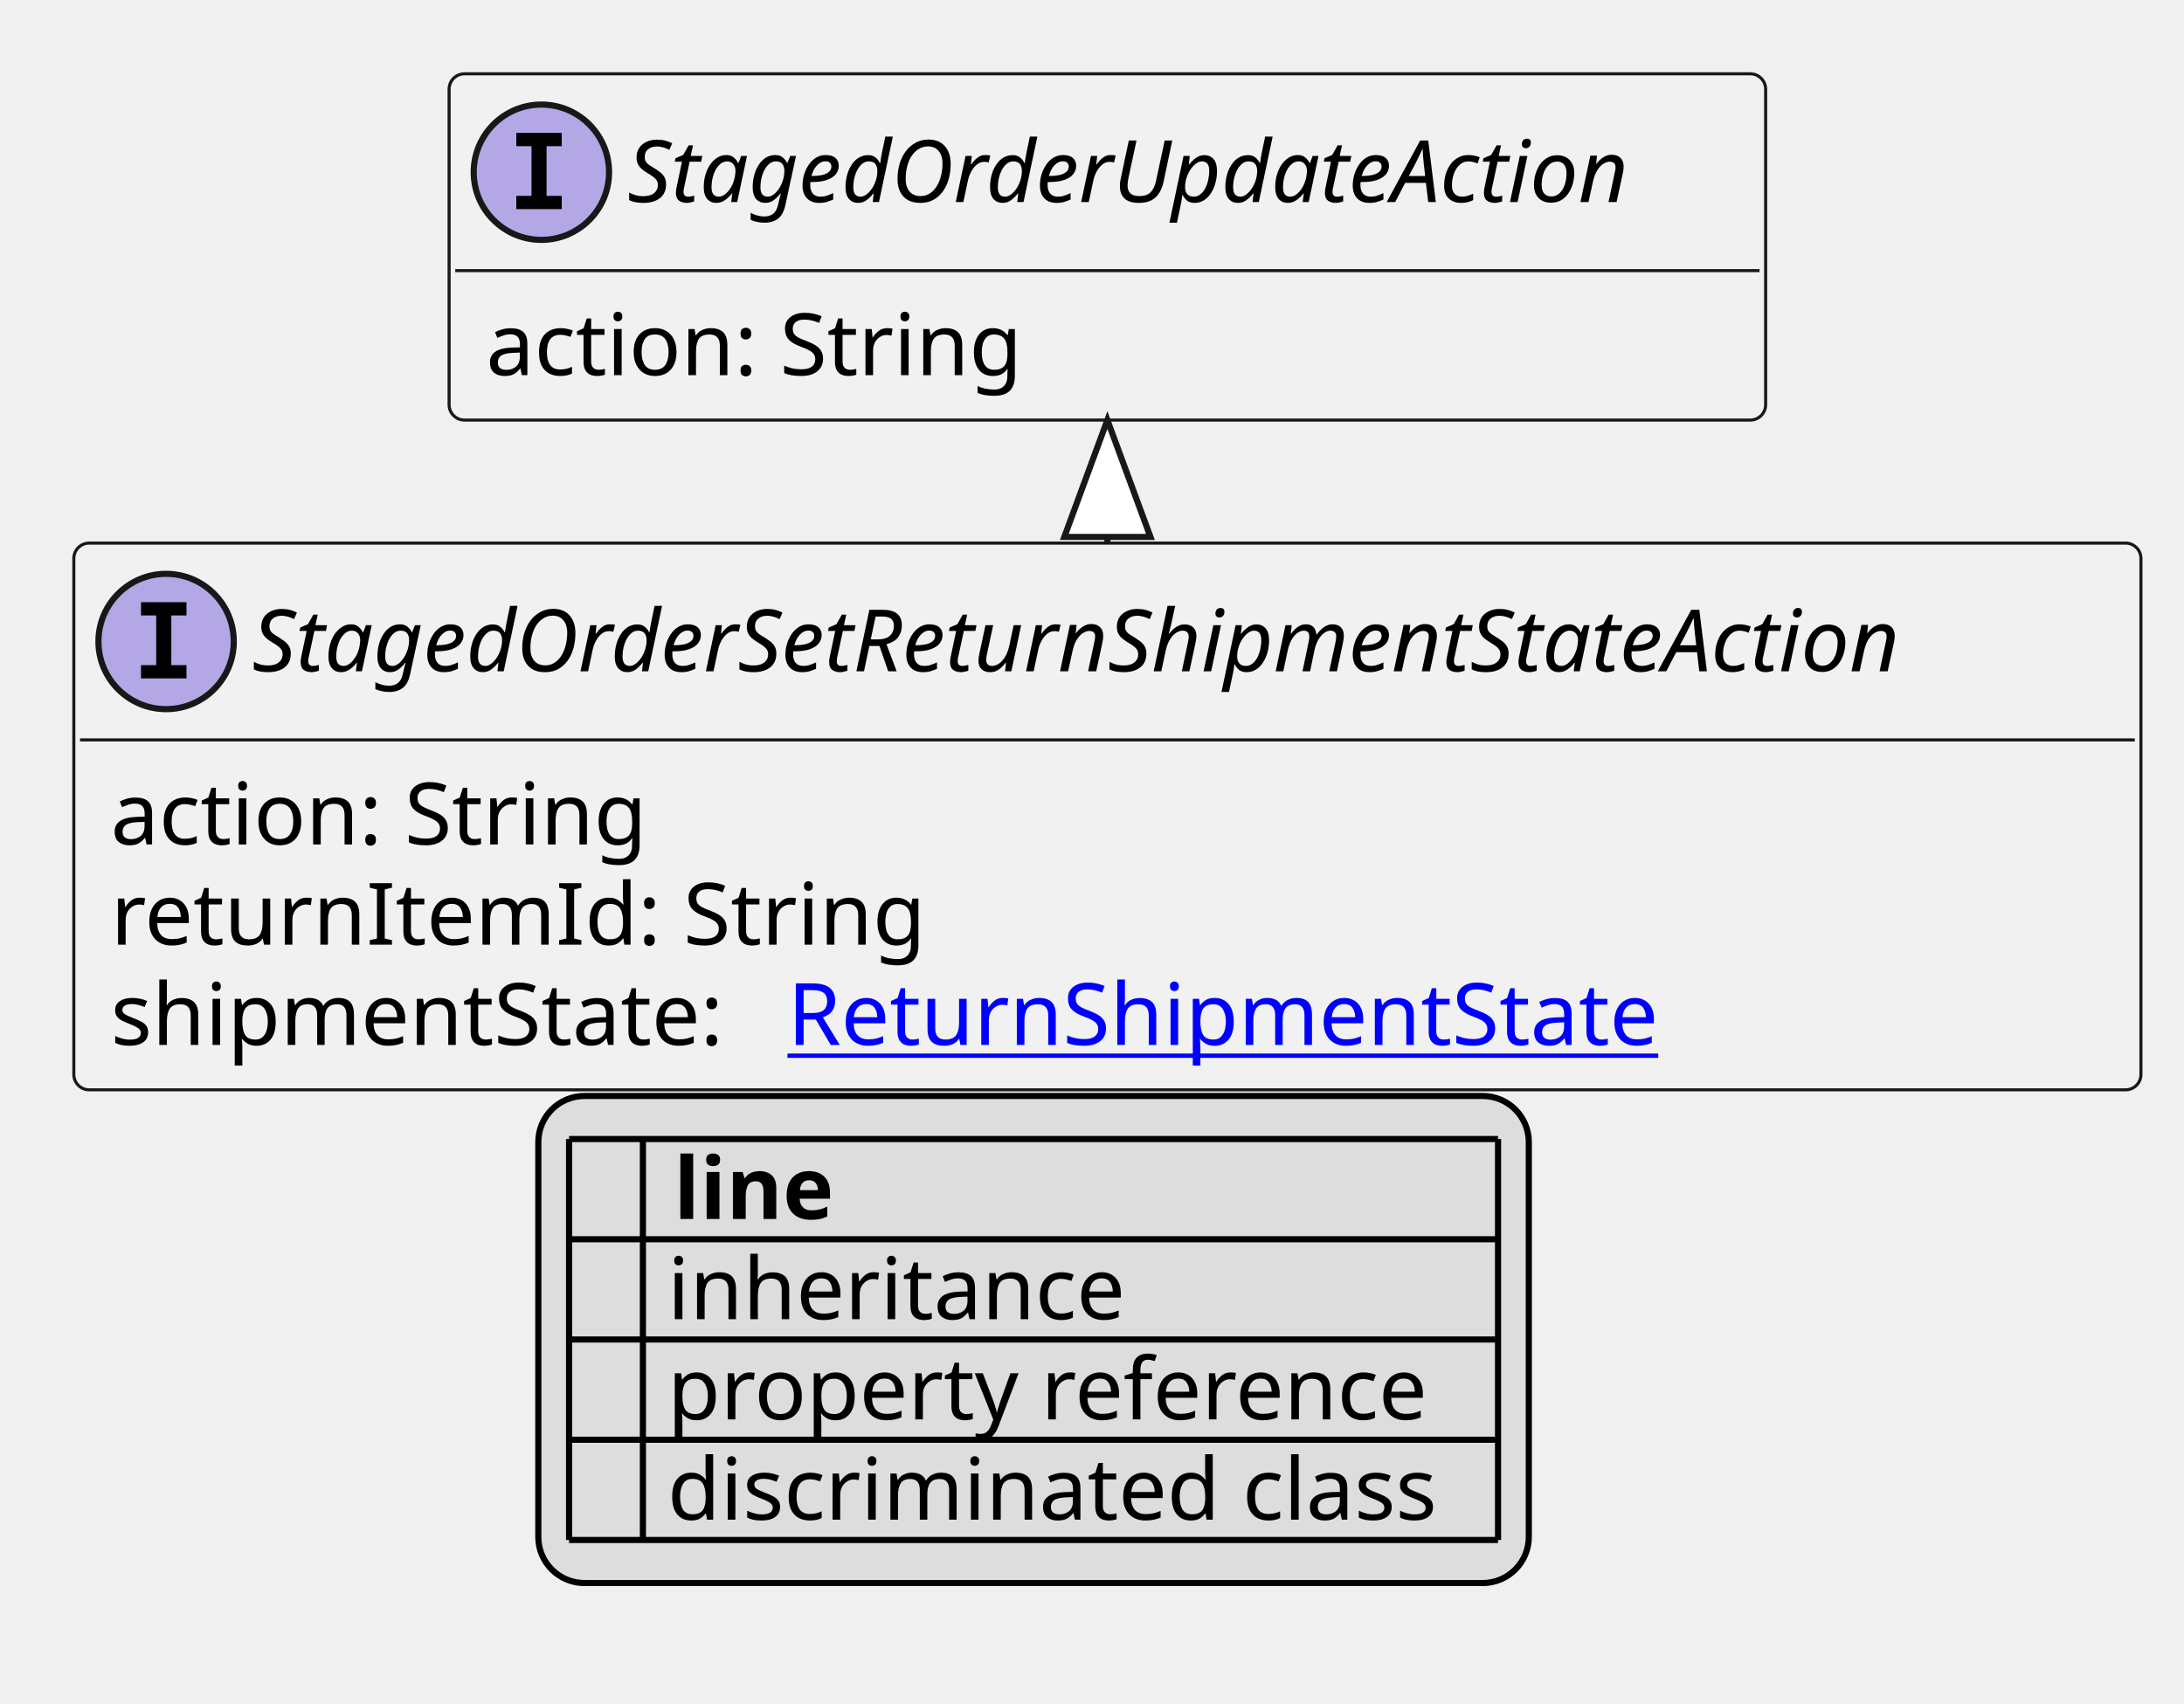
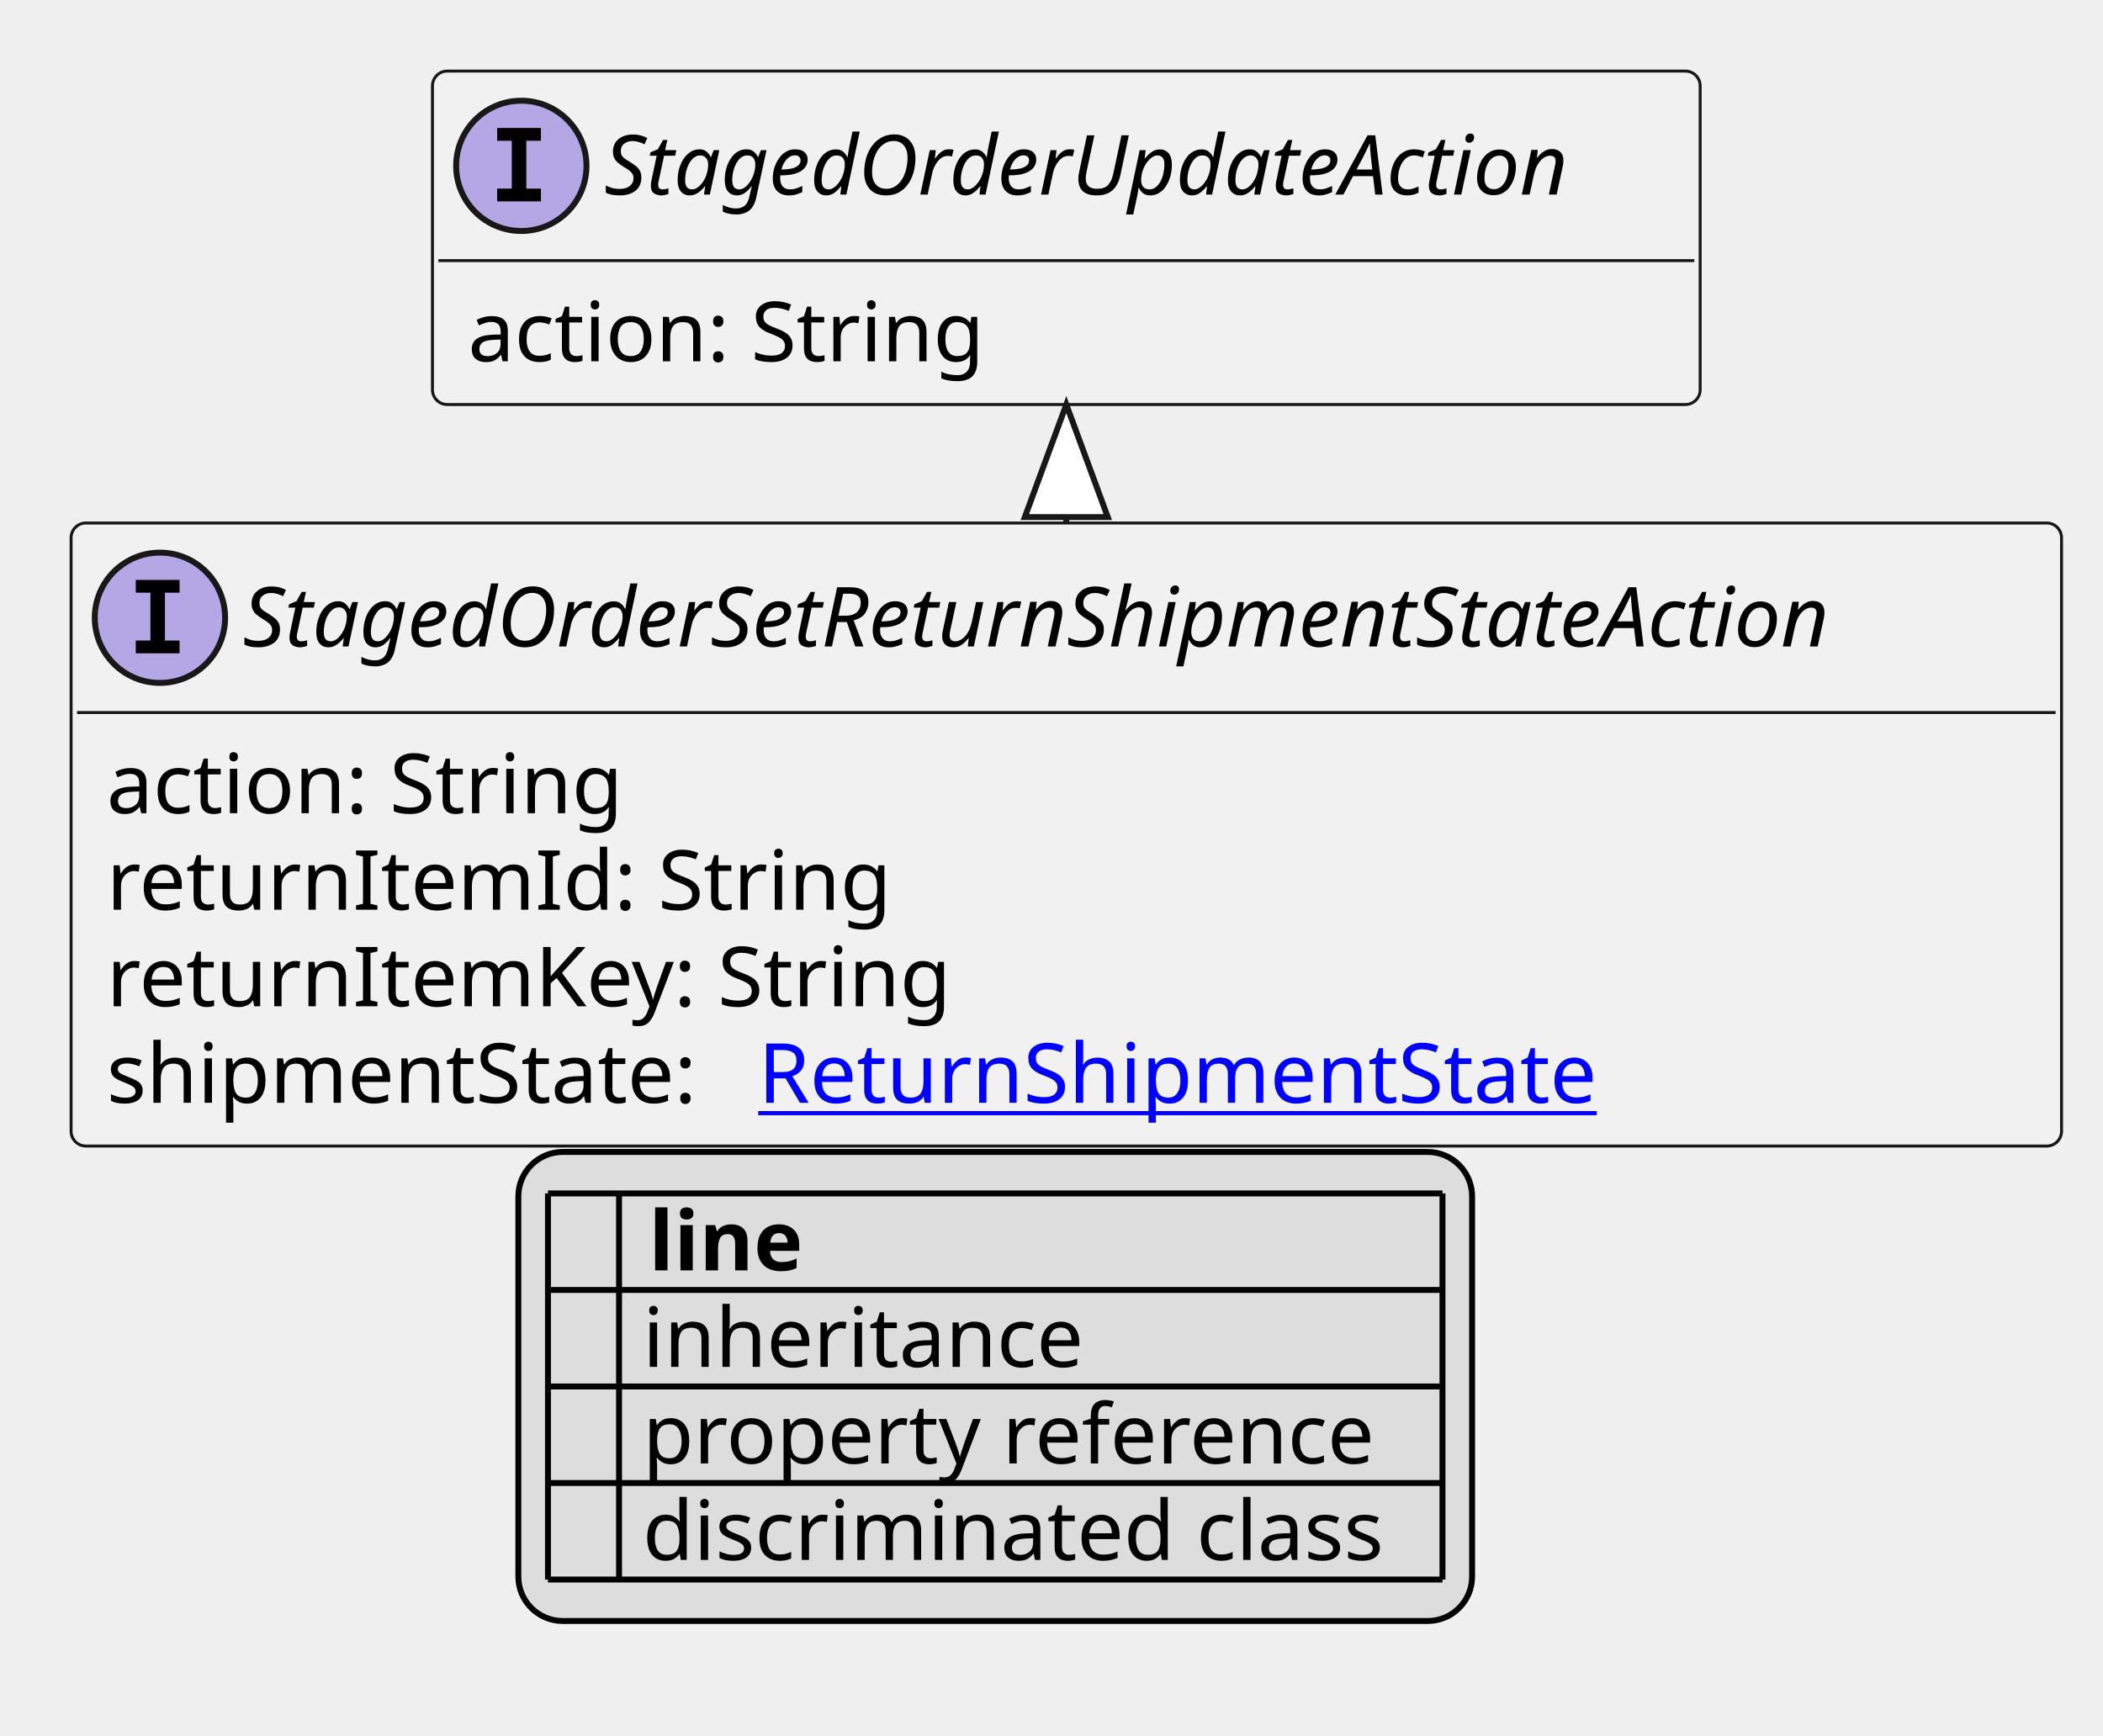
- <svg xmlns="http://www.w3.org/2000/svg" xmlns:xlink="http://www.w3.org/1999/xlink" contentStyleType="text/css" height="277px" preserveAspectRatio="none" style="width:355px;height:277px;background:#FFFFFF;" version="1.1" viewBox="0 0 355 277" width="355px" zoomAndPan="magnify">
+ <svg xmlns="http://www.w3.org/2000/svg" xmlns:xlink="http://www.w3.org/1999/xlink" contentStyleType="text/css" height="293px" preserveAspectRatio="none" style="width:355px;height:293px;background:#FFFFFF;" version="1.1" viewBox="0 0 355 293" width="355px" zoomAndPan="magnify">
  <defs>
-     <filter height="1" id="b19imaa25lvj040" width="1" x="0" y="0">
+     <filter height="1" id="b11hlcid9zy57c0" width="1" x="0" y="0">
      <feFlood flood-color="#000000" result="flood" />
      <feComposite in="SourceGraphic" in2="flood" operator="over" />
    </filter>
-     <filter height="1" id="b19imaa25lvj041" width="1" x="0" y="0">
+     <filter height="1" id="b11hlcid9zy57c1" width="1" x="0" y="0">
      <feFlood flood-color="#008000" result="flood" />
      <feComposite in="SourceGraphic" in2="flood" operator="over" />
    </filter>
-     <filter height="1" id="b19imaa25lvj042" width="1" x="0" y="0">
+     <filter height="1" id="b11hlcid9zy57c2" width="1" x="0" y="0">
      <feFlood flood-color="#0000FF" result="flood" />
      <feComposite in="SourceGraphic" in2="flood" operator="over" />
    </filter>
  </defs>
  <g>
    <a href="StagedOrderSetReturnShipmentStateAction.svg" target="_top" title="StagedOrderSetReturnShipmentStateAction.svg" xlink:actuate="onRequest" xlink:href="StagedOrderSetReturnShipmentStateAction.svg" xlink:show="new" xlink:title="StagedOrderSetReturnShipmentStateAction.svg" xlink:type="simple">
      <g id="elem_StagedOrderSetReturnShipmentStateAction">
-         <rect codeLine="10" fill="#F1F1F1" height="88.891" id="StagedOrderSetReturnShipmentStateAction" rx="2.5" ry="2.5" style="stroke:#181818;stroke-width:0.5;" width="336" x="12" y="88.297" />
+         <rect codeLine="10" fill="#F1F1F1" height="105.188" id="StagedOrderSetReturnShipmentStateAction" rx="2.5" ry="2.5" style="stroke:#181818;stroke-width:0.5;" width="336" x="12" y="88.297" />
        <ellipse cx="27" cy="104.297" fill="#B4A7E5" rx="11" ry="11" style="stroke:#181818;stroke-width:1.0;" />
        <path d="M22.922,100.062 L22.922,97.906 L30.312,97.906 L30.312,100.062 L27.844,100.062 L27.844,108.141 L30.312,108.141 L30.312,110.297 L22.922,110.297 L22.922,108.141 L25.391,108.141 L25.391,100.062 L22.922,100.062 Z " fill="#000000" />
        <text fill="#000000" font-family="sans-serif" font-size="14" font-style="italic" lengthAdjust="spacing" textLength="304" x="41" y="109.144">StagedOrderSetReturnShipmentStateAction</text>
        <line style="stroke:#181818;stroke-width:0.5;" x1="13" x2="347" y1="120.297" y2="120.297" />
        <text fill="#000000" font-family="sans-serif" font-size="14" lengthAdjust="spacing" textLength="91" x="18" y="137.292">action: String</text>
        <text fill="#000000" font-family="sans-serif" font-size="14" lengthAdjust="spacing" textLength="133" x="18" y="153.589">returnItemId: String</text>
-         <text fill="#000000" font-family="sans-serif" font-size="14" lengthAdjust="spacing" textLength="106" x="18" y="169.886">shipmentState:</text>
+         <text fill="#000000" font-family="sans-serif" font-size="14" lengthAdjust="spacing" textLength="146" x="18" y="169.886">returnItemKey: String</text>
+         <text fill="#000000" font-family="sans-serif" font-size="14" lengthAdjust="spacing" textLength="106" x="18" y="186.183">shipmentState:</text>
        <a href="ReturnShipmentState.svg" target="_top" title="ReturnShipmentState.svg" xlink:actuate="onRequest" xlink:href="ReturnShipmentState.svg" xlink:show="new" xlink:title="ReturnShipmentState.svg" xlink:type="simple">
-           <text fill="#0000FF" font-family="sans-serif" font-size="14" lengthAdjust="spacing" text-decoration="underline" textLength="149" x="128" y="169.886">ReturnShipmentState</text>
+           <text fill="#0000FF" font-family="sans-serif" font-size="14" lengthAdjust="spacing" text-decoration="underline" textLength="149" x="128" y="186.183">ReturnShipmentState</text>
        </a>
      </g>
    </a>
    <a href="StagedOrderUpdateAction.svg" target="_top" title="StagedOrderUpdateAction.svg" xlink:actuate="onRequest" xlink:href="StagedOrderUpdateAction.svg" xlink:show="new" xlink:title="StagedOrderUpdateAction.svg" xlink:type="simple">
      <g id="elem_StagedOrderUpdateAction">
-         <rect codeLine="15" fill="#F1F1F1" height="56.297" id="StagedOrderUpdateAction" rx="2.5" ry="2.5" style="stroke:#181818;stroke-width:0.5;" width="214" x="73" y="12" />
+         <rect codeLine="16" fill="#F1F1F1" height="56.297" id="StagedOrderUpdateAction" rx="2.5" ry="2.5" style="stroke:#181818;stroke-width:0.5;" width="214" x="73" y="12" />
        <ellipse cx="88" cy="28" fill="#B4A7E5" rx="11" ry="11" style="stroke:#181818;stroke-width:1.0;" />
        <path d="M83.922,23.766 L83.922,21.609 L91.312,21.609 L91.312,23.766 L88.844,23.766 L88.844,31.844 L91.312,31.844 L91.312,34 L83.922,34 L83.922,31.844 L86.391,31.844 L86.391,23.766 L83.922,23.766 Z " fill="#000000" />
        <text fill="#000000" font-family="sans-serif" font-size="14" font-style="italic" lengthAdjust="spacing" textLength="182" x="102" y="32.847">StagedOrderUpdateAction</text>
        <line style="stroke:#181818;stroke-width:0.5;" x1="74" x2="286" y1="44" y2="44" />
        <text fill="#000000" font-family="sans-serif" font-size="14" lengthAdjust="spacing" textLength="91" x="79" y="60.995">action: String</text>
      </g>
    </a>
    <line style="stroke:#181818;stroke-width:1.0;" x1="180" x2="180" y1="68.297" y2="88.297" />
    <polygon fill="#FFFFFF" points="180,68.297,173,87.297,187,87.297,180,68.297" style="stroke:#181818;stroke-width:1.0;" />
-     <rect fill="#DDDDDD" height="79.188" id="_legend" rx="7.5" ry="7.5" style="stroke:#000000;stroke-width:1.0;" width="161" x="87.5" y="178.188" />
-     <text fill="#000000" font-family="sans-serif" font-size="14" font-weight="bold" lengthAdjust="spacing" textLength="5" x="92.5" y="198.183"> </text>
-     <text fill="#000000" font-family="sans-serif" font-size="14" font-weight="bold" lengthAdjust="spacing" textLength="28" x="109.5" y="198.183">line</text>
-     <text fill="#000000" filter="url(#b19imaa25lvj040)" font-family="sans-serif" font-size="14" lengthAdjust="spacing" textLength="12" x="92.5" y="214.48">   </text>
-     <text fill="#000000" font-family="sans-serif" font-size="14" lengthAdjust="spacing" textLength="77" x="108.5" y="214.48">inheritance</text>
-     <text fill="#000000" filter="url(#b19imaa25lvj041)" font-family="sans-serif" font-size="14" lengthAdjust="spacing" textLength="12" x="92.5" y="230.776">   </text>
-     <text fill="#000000" font-family="sans-serif" font-size="14" lengthAdjust="spacing" textLength="129" x="108.5" y="230.776">property reference</text>
-     <text fill="#000000" filter="url(#b19imaa25lvj042)" font-family="sans-serif" font-size="14" lengthAdjust="spacing" textLength="12" x="92.5" y="247.073">   </text>
-     <text fill="#000000" font-family="sans-serif" font-size="14" lengthAdjust="spacing" textLength="131" x="108.5" y="247.073">discriminated class</text>
-     <line style="stroke:#000000;stroke-width:1.0;" x1="92.5" x2="243.5" y1="185.188" y2="185.188" />
+     <rect fill="#DDDDDD" height="79.188" id="_legend" rx="7.5" ry="7.5" style="stroke:#000000;stroke-width:1.0;" width="161" x="87.5" y="194.484" />
+     <text fill="#000000" font-family="sans-serif" font-size="14" font-weight="bold" lengthAdjust="spacing" textLength="5" x="92.5" y="214.48"> </text>
+     <text fill="#000000" font-family="sans-serif" font-size="14" font-weight="bold" lengthAdjust="spacing" textLength="28" x="109.5" y="214.48">line</text>
+     <text fill="#000000" filter="url(#b11hlcid9zy57c0)" font-family="sans-serif" font-size="14" lengthAdjust="spacing" textLength="12" x="92.5" y="230.776">   </text>
+     <text fill="#000000" font-family="sans-serif" font-size="14" lengthAdjust="spacing" textLength="77" x="108.5" y="230.776">inheritance</text>
+     <text fill="#000000" filter="url(#b11hlcid9zy57c1)" font-family="sans-serif" font-size="14" lengthAdjust="spacing" textLength="12" x="92.5" y="247.073">   </text>
+     <text fill="#000000" font-family="sans-serif" font-size="14" lengthAdjust="spacing" textLength="129" x="108.5" y="247.073">property reference</text>
+     <text fill="#000000" filter="url(#b11hlcid9zy57c2)" font-family="sans-serif" font-size="14" lengthAdjust="spacing" textLength="12" x="92.5" y="263.37">   </text>
+     <text fill="#000000" font-family="sans-serif" font-size="14" lengthAdjust="spacing" textLength="131" x="108.5" y="263.37">discriminated class</text>
    <line style="stroke:#000000;stroke-width:1.0;" x1="92.5" x2="243.5" y1="201.484" y2="201.484" />
    <line style="stroke:#000000;stroke-width:1.0;" x1="92.5" x2="243.5" y1="217.781" y2="217.781" />
    <line style="stroke:#000000;stroke-width:1.0;" x1="92.5" x2="243.5" y1="234.078" y2="234.078" />
    <line style="stroke:#000000;stroke-width:1.0;" x1="92.5" x2="243.5" y1="250.375" y2="250.375" />
-     <line style="stroke:#000000;stroke-width:1.0;" x1="92.5" x2="92.5" y1="185.188" y2="250.375" />
-     <line style="stroke:#000000;stroke-width:1.0;" x1="104.5" x2="104.5" y1="185.188" y2="250.375" />
-     <line style="stroke:#000000;stroke-width:1.0;" x1="243.5" x2="243.5" y1="185.188" y2="250.375" />
+     <line style="stroke:#000000;stroke-width:1.0;" x1="92.5" x2="243.5" y1="266.672" y2="266.672" />
+     <line style="stroke:#000000;stroke-width:1.0;" x1="92.5" x2="92.5" y1="201.484" y2="266.672" />
+     <line style="stroke:#000000;stroke-width:1.0;" x1="104.5" x2="104.5" y1="201.484" y2="266.672" />
+     <line style="stroke:#000000;stroke-width:1.0;" x1="243.5" x2="243.5" y1="201.484" y2="266.672" />
  </g>
</svg>
